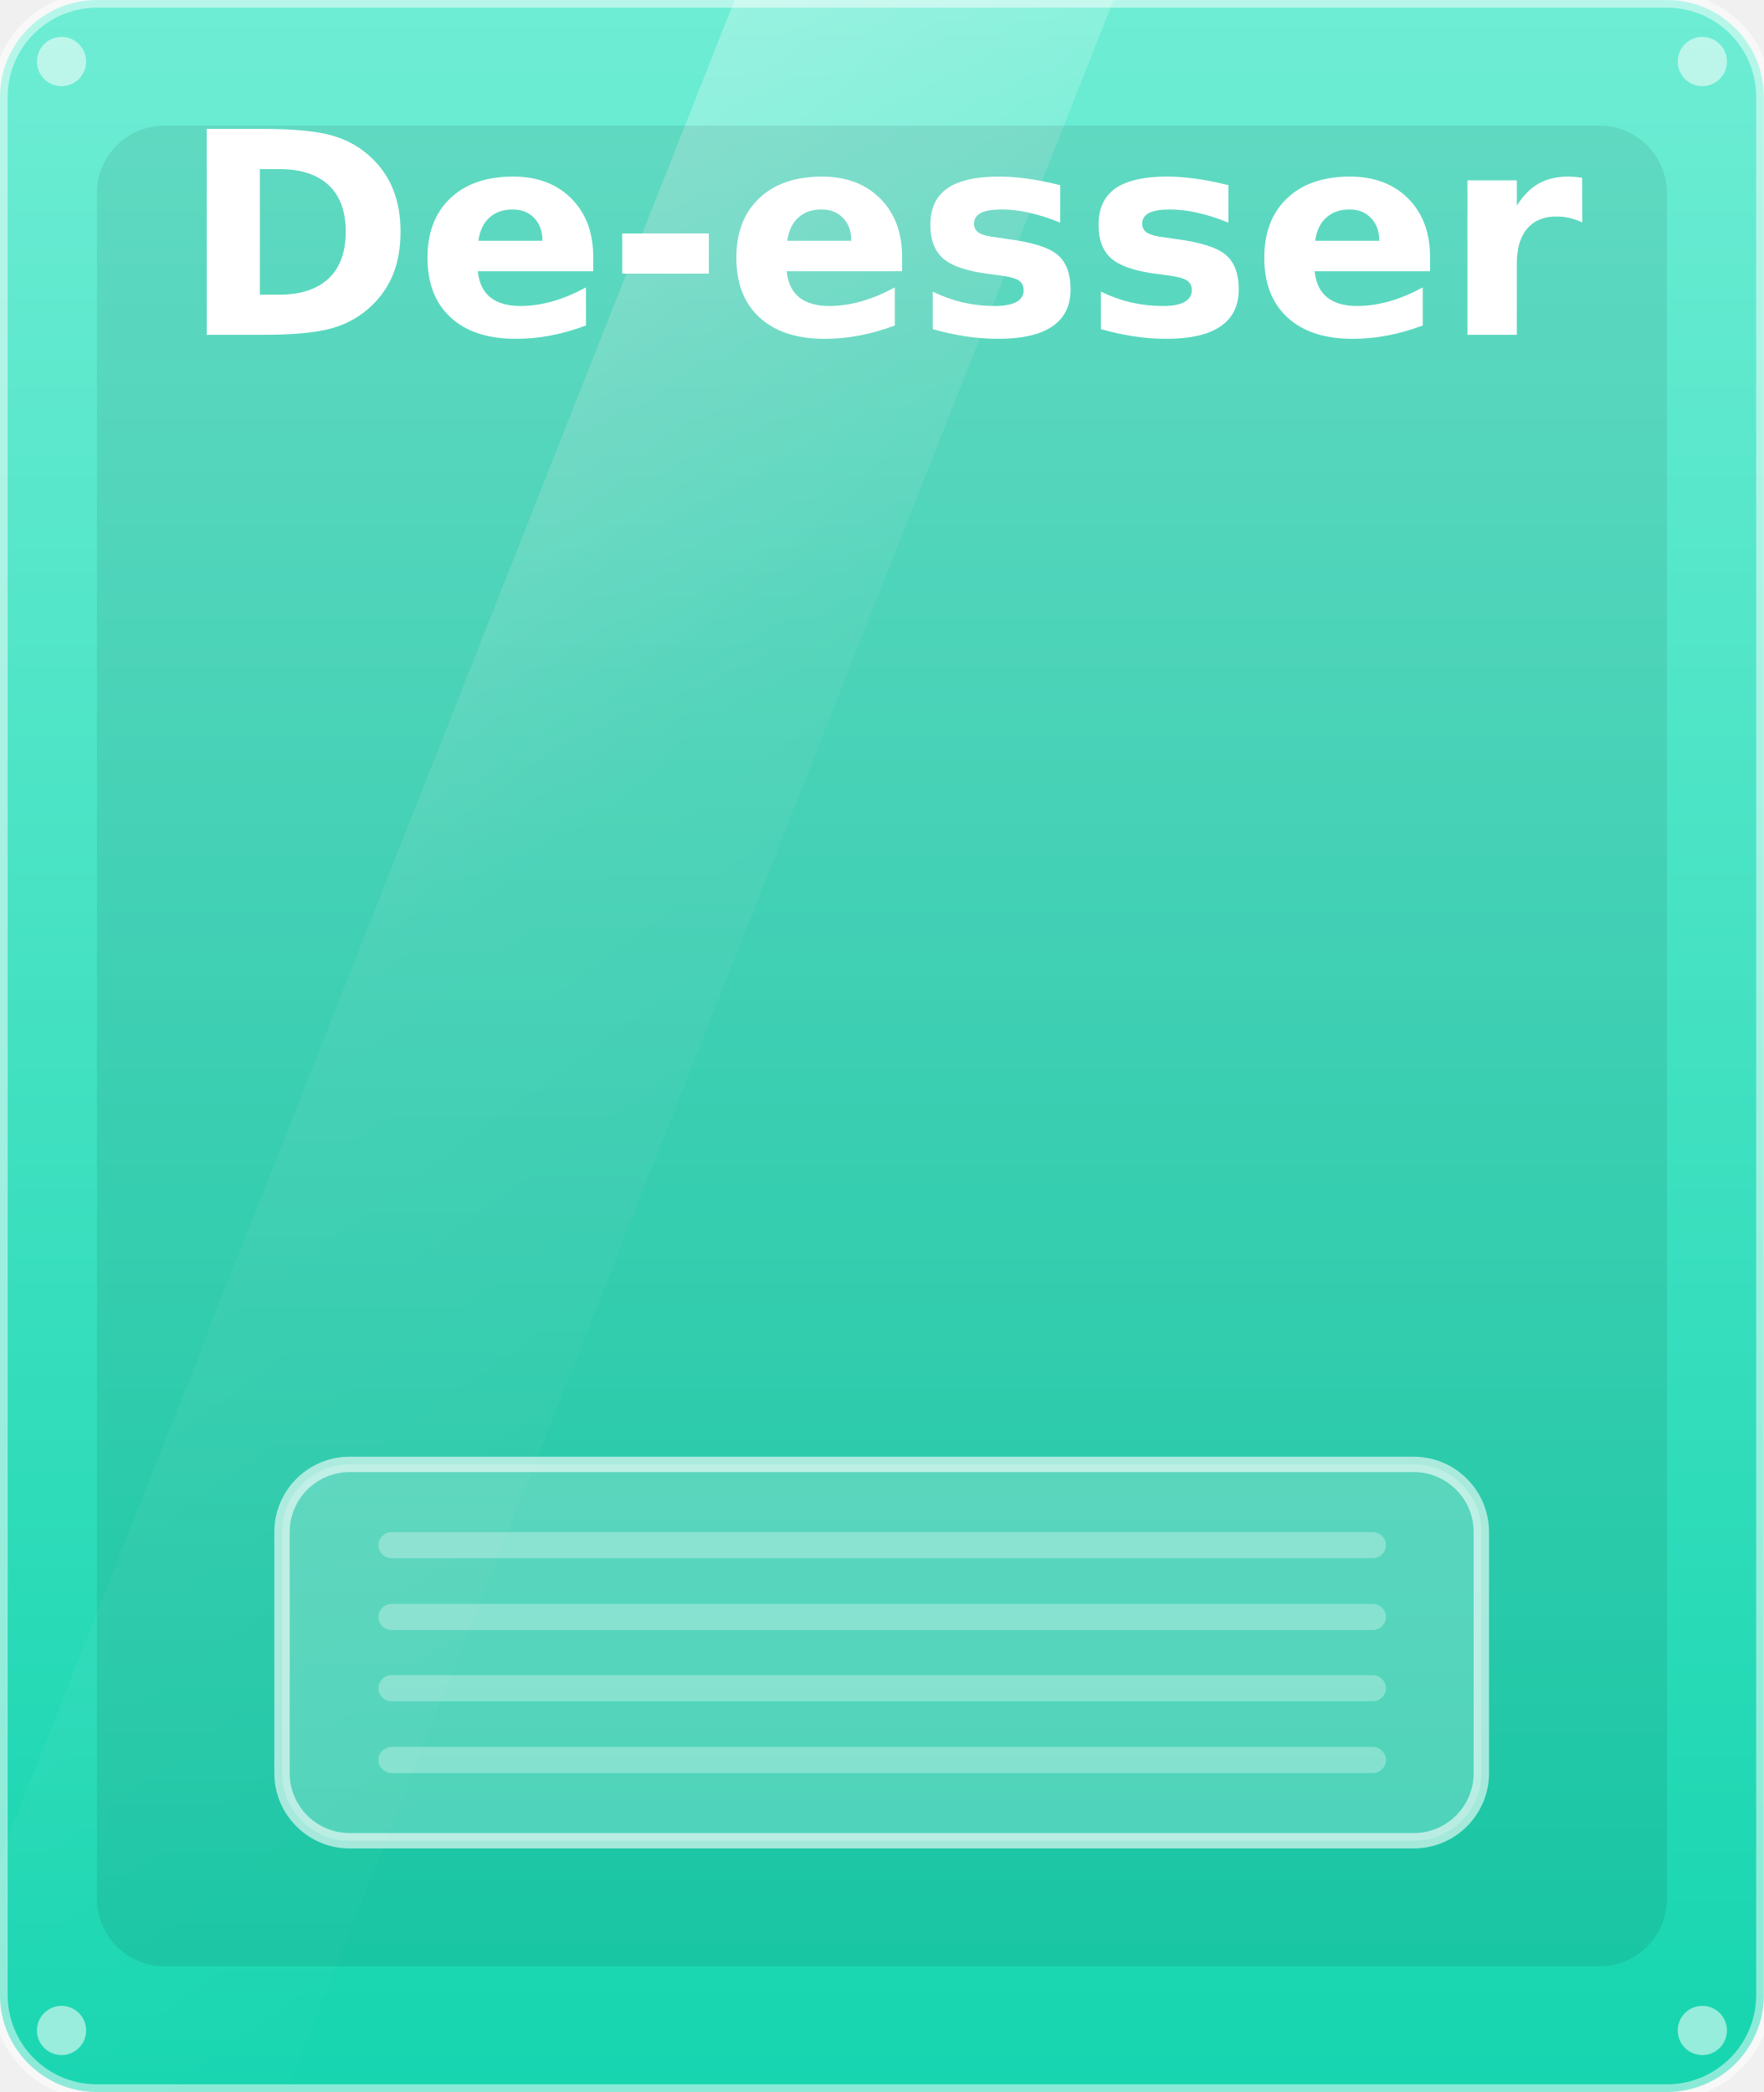
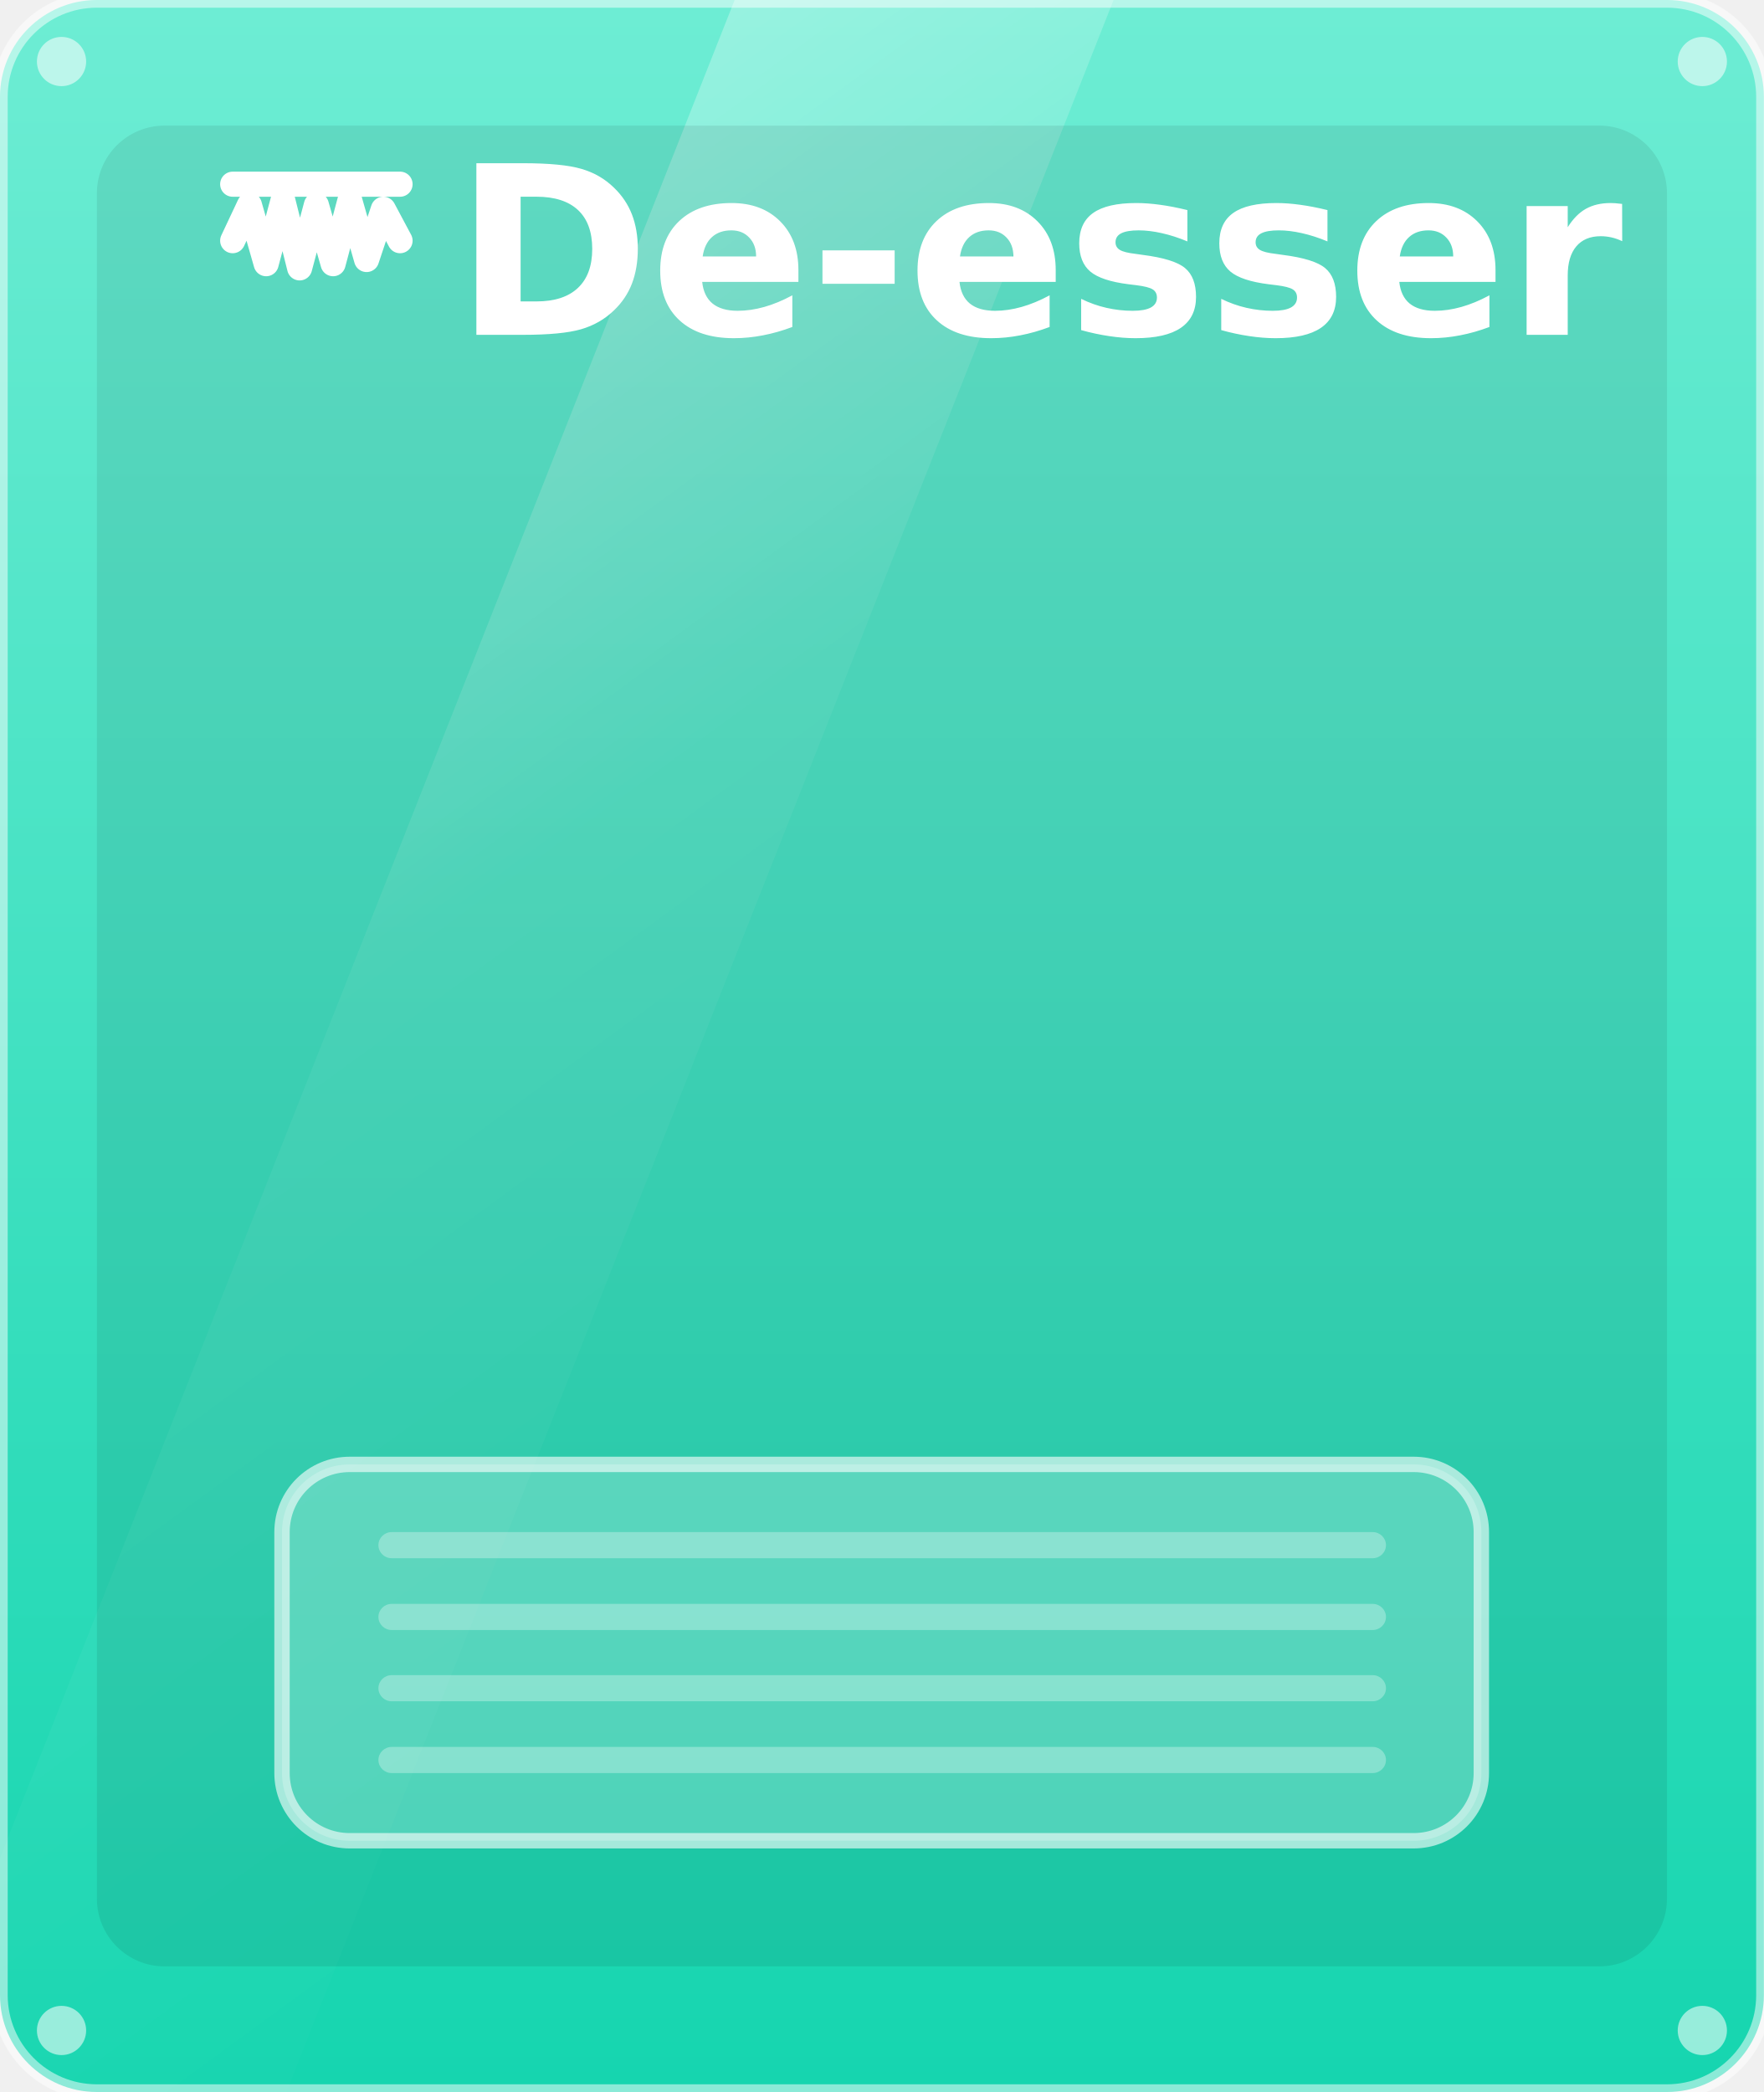
<svg xmlns="http://www.w3.org/2000/svg" width="344" height="408" viewBox="0 0 344 408">
  <defs>
    <linearGradient id="hwBg" x1="0" y1="0" x2="0" y2="1">
      <stop offset="0" stop-color="hsl(168,78%,68%)" />
      <stop offset="1" stop-color="hsl(168,82%,46%)" />
    </linearGradient>
    <linearGradient id="hwSheen" x1="0" y1="0" x2="0.4" y2="1">
      <stop offset="0" stop-color="rgba(255,255,255,0.55)" />
      <stop offset="0.55" stop-color="rgba(255,255,255,0.06)" />
      <stop offset="1" stop-color="rgba(255,255,255,0)" />
    </linearGradient>
  </defs>
  <clipPath id="pedalBody">
    <rect x="0" y="0" width="344" height="408" rx="18.9" />
  </clipPath>
  <rect x="0" y="0" width="344" height="408" rx="18.9" fill="url(#hwBg)" stroke="rgba(255,255,255,0.5)" stroke-width="3" />
  <g clip-path="url(#pedalBody)">
    <g transform="scale(0.671875,0.796875)">
      <path d="M-40 540 L232 -40 L342 -40 L70 540 Z" fill="url(#hwSheen)" />
    </g>
  </g>
  <rect x="18.9" y="24.5" width="306.2" height="359.0" rx="13.2" fill="rgba(0,0,0,0.08)" />
-   <text x="172.0" y="65.3" text-anchor="middle" font-family="DejaVu Sans, Noto Sans, sans-serif" font-weight="700" font-size="55.1" fill="#ffffff">De-esser</text>
+   <g transform="translate(41.3,24.5) scale(0.408)" fill="none" stroke="#ffffff" stroke-width="12" stroke-linecap="round" stroke-linejoin="round">
+     <path d="M10 55 L18 38 L26 66 L34 36 L42 68 L50 38 L58 66 L66 36 L74 64 L82 40 L90 55 M10 28 L90 28" />
+   </g>
+   <text x="202.6" y="65.3" text-anchor="middle" font-family="DejaVu Sans, Noto Sans, sans-serif" font-weight="700" font-size="45.9" fill="#ffffff">De-esser</text>
  <rect x="55.0" y="285.6" width="233.9" height="73.4" rx="13.2" fill="rgba(255,255,255,0.22)" stroke="rgba(255,255,255,0.6)" stroke-width="3" />
  <rect x="73.8" y="298.8" width="196.5" height="5.1" rx="2.6" fill="#ffffff" opacity="0.3" />
  <rect x="73.8" y="312.8" width="196.5" height="5.1" rx="2.6" fill="#ffffff" opacity="0.3" />
  <rect x="73.8" y="326.7" width="196.5" height="5.1" rx="2.6" fill="#ffffff" opacity="0.3" />
  <rect x="73.8" y="340.7" width="196.5" height="5.1" rx="2.6" fill="#ffffff" opacity="0.3" />
  <circle cx="12.0" cy="12.0" r="4.8" fill="#ffffff" opacity="0.55" />
  <circle cx="332.0" cy="12.0" r="4.8" fill="#ffffff" opacity="0.55" />
  <circle cx="12.0" cy="396.0" r="4.8" fill="#ffffff" opacity="0.55" />
  <circle cx="332.0" cy="396.0" r="4.8" fill="#ffffff" opacity="0.55" />
</svg>
